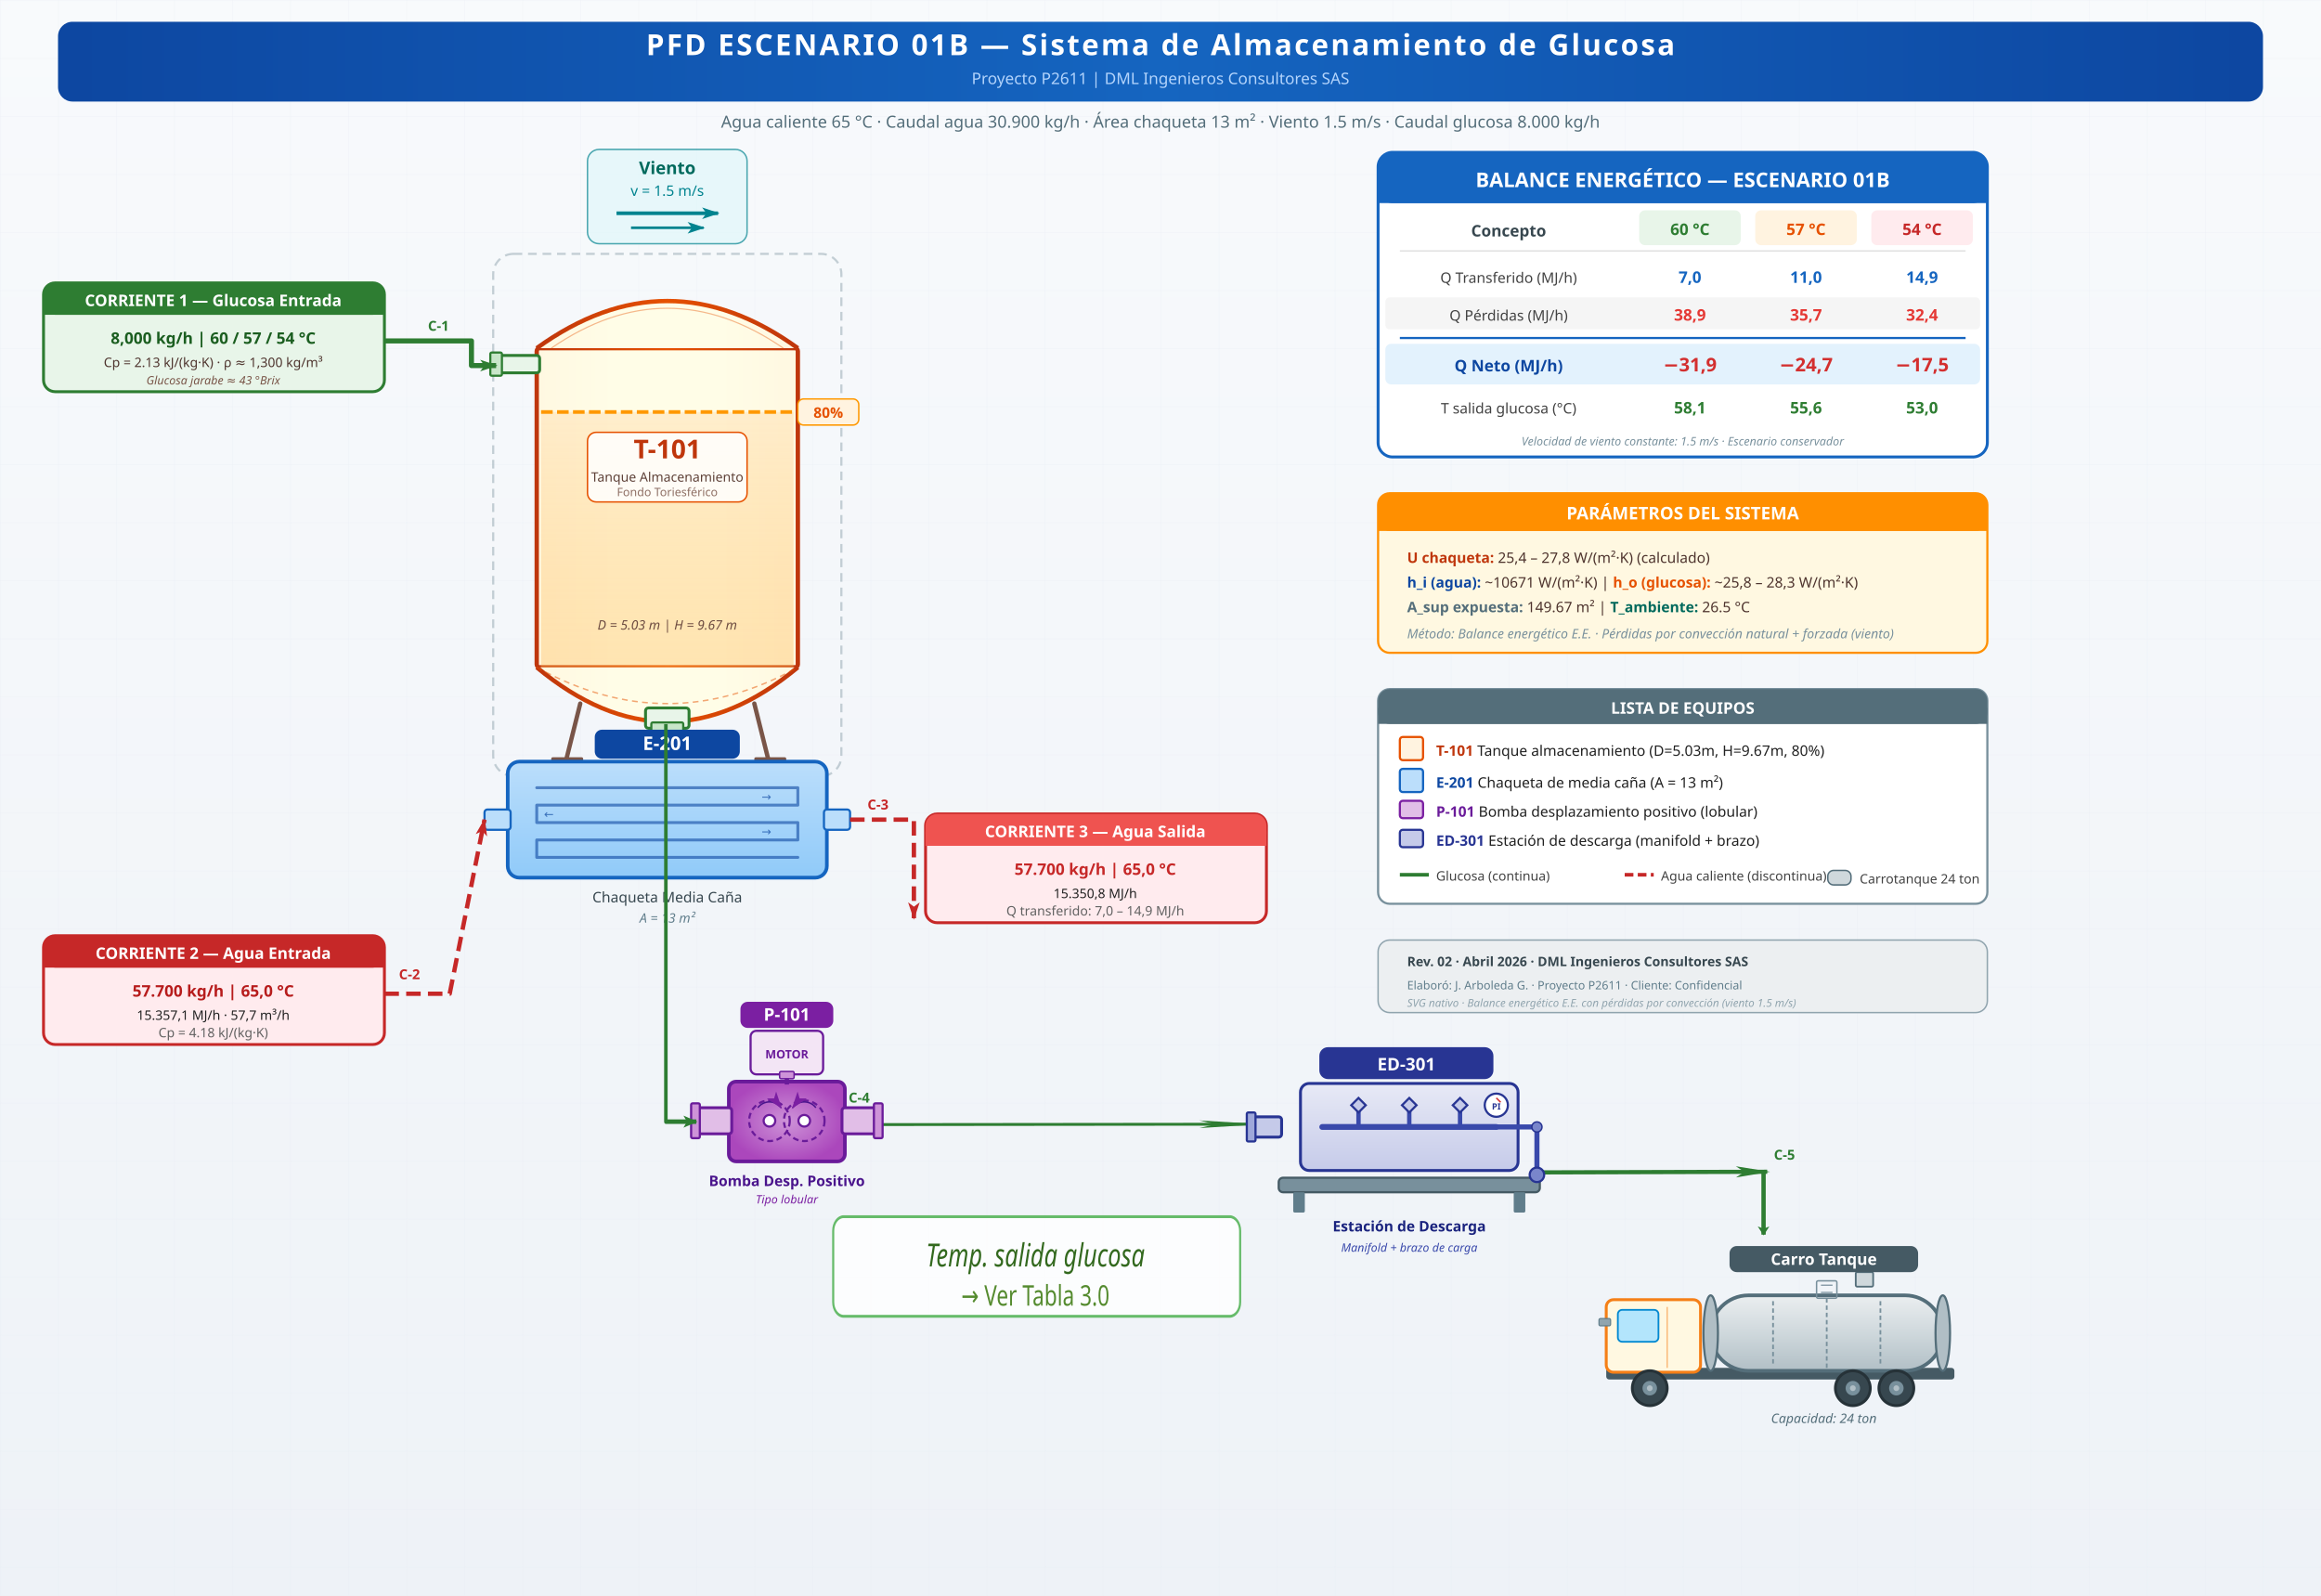
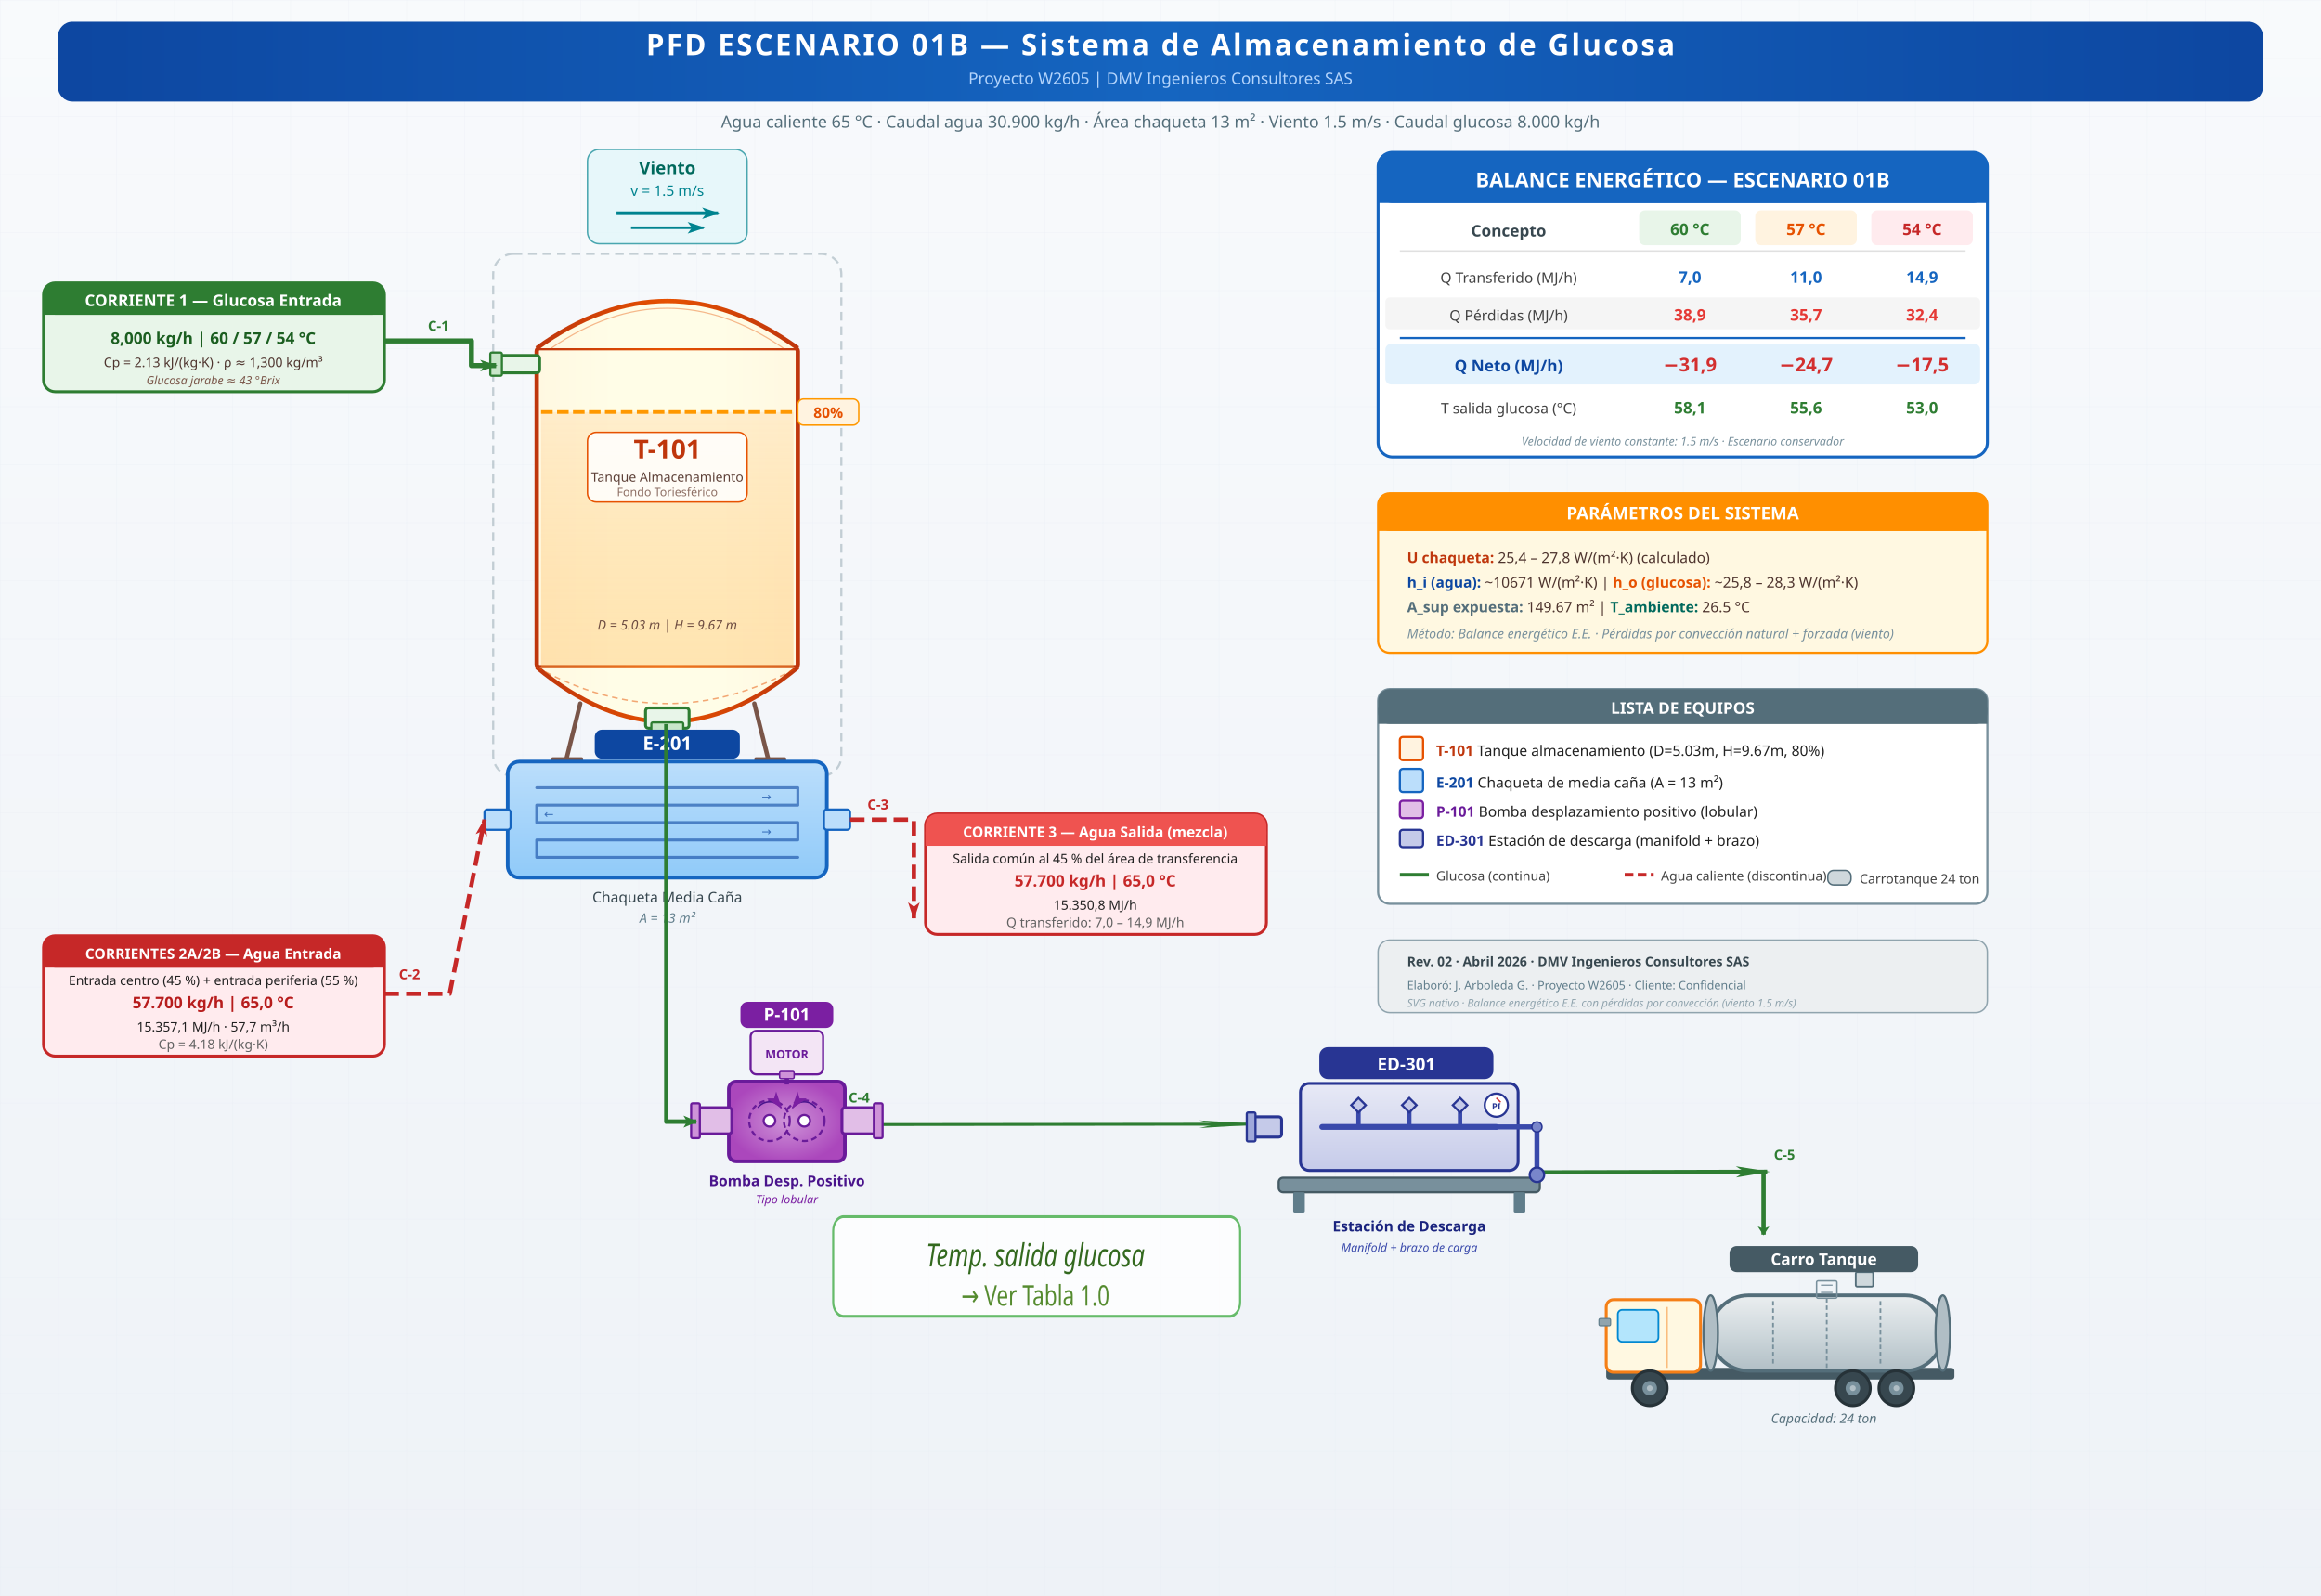
<svg xmlns="http://www.w3.org/2000/svg" width="1600" height="1100" viewBox="0 0 1600 1100" version="1.1" id="svg164">
  <defs id="defs27">
    <linearGradient id="bgGrad" x1="0" y1="0" x2="0" y2="1">
      <stop offset="0%" stop-color="#F8FAFC" id="stop1" />
      <stop offset="100%" stop-color="#EEF2F7" id="stop2" />
    </linearGradient>
    <pattern id="grid" width="40" height="40" patternUnits="userSpaceOnUse">
      <path d="M 40 0 L 0 0 0 40" fill="none" stroke="#E2E8F0" stroke-width="0.5" opacity="0.6" id="path2" />
    </pattern>
    <linearGradient id="tankBody" x1="0" y1="0" x2="1" y2="0">
      <stop offset="0%" stop-color="#FFF8E1" id="stop3" />
      <stop offset="30%" stop-color="#FFFDE7" id="stop4" />
      <stop offset="70%" stop-color="#FFFDE7" id="stop5" />
      <stop offset="100%" stop-color="#FFF8E1" id="stop6" />
    </linearGradient>
    <linearGradient id="tankStroke" x1="0" y1="0" x2="1" y2="0">
      <stop offset="0%" stop-color="#BF360C" id="stop7" />
      <stop offset="50%" stop-color="#E65100" id="stop8" />
      <stop offset="100%" stop-color="#BF360C" id="stop9" />
    </linearGradient>
    <linearGradient id="glucosaLiquid" x1="0" y1="0" x2="0" y2="1">
      <stop offset="0%" stop-color="#FFE0B2" stop-opacity="0.5" id="stop10" />
      <stop offset="100%" stop-color="#FFB74D" stop-opacity="0.35" id="stop11" />
    </linearGradient>
    <radialGradient id="pumpGrad" cx="33.394" cy="32.94" r="34.437" gradientTransform="scale(1.197824,0.8348471)" fx="33.394" fy="32.94" gradientUnits="userSpaceOnUse">
      <stop offset="0%" stop-color="#CE93D8" id="stop12" />
      <stop offset="100%" stop-color="#AB47BC" id="stop13" />
    </radialGradient>
    <linearGradient id="truckTankGrad" x1="40.973" y1="1.295" x2="40.973" y2="95.403" gradientTransform="scale(1.726746,0.579124)" gradientUnits="userSpaceOnUse">
      <stop offset="0%" stop-color="#ECEFF1" id="stop14" />
      <stop offset="50%" stop-color="#CFD8DC" id="stop15" />
      <stop offset="100%" stop-color="#B0BEC5" id="stop16" />
    </linearGradient>
    <linearGradient id="jacketGrad" x1="0" y1="0" x2="0" y2="1">
      <stop offset="0%" stop-color="#BBDEFB" id="stop17" />
      <stop offset="100%" stop-color="#90CAF9" id="stop18" />
    </linearGradient>
    <linearGradient id="titleGrad" x1="0" y1="0" x2="1" y2="0">
      <stop offset="0%" stop-color="#0D47A1" id="stop19" />
      <stop offset="50%" stop-color="#1565C0" id="stop20" />
      <stop offset="100%" stop-color="#0D47A1" id="stop21" />
    </linearGradient>
    <linearGradient id="stationGrad" x1="8.941" y1="29.749" x2="8.941" y2="126.827" gradientTransform="scale(1.565763,0.6386664)" gradientUnits="userSpaceOnUse">
      <stop offset="0%" stop-color="#E8EAF6" id="stop22" />
      <stop offset="100%" stop-color="#C5CAE9" id="stop23" />
    </linearGradient>
    <filter id="shadow" x="-5%" y="-5%" width="115%" height="115%">
      <feDropShadow dx="2" dy="3" stdDeviation="4" flood-color="#1A237E" flood-opacity="0.12" />
    </filter>
    <filter id="shadowSm" x="-3%" y="-3%" width="108%" height="108%">
      <feDropShadow dx="1" dy="1.5" stdDeviation="2" flood-color="#000" flood-opacity="0.1" />
    </filter>
    <marker id="arrowGreen" markerWidth="12" markerHeight="8" refX="11" refY="4" orient="auto" markerUnits="userSpaceOnUse">
      <path d="M 0 0 L 12 4 L 0 8 L 3 4 Z" fill="#2E7D32" id="path23" />
    </marker>
    <marker id="arrowRed" markerWidth="12" markerHeight="8" refX="11" refY="4" orient="auto" markerUnits="userSpaceOnUse">
      <path d="M 0 0 L 12 4 L 0 8 L 3 4 Z" fill="#C62828" id="path24" />
    </marker>
    <marker id="arrowCyan" markerWidth="12" markerHeight="8" refX="11" refY="4" orient="auto" markerUnits="userSpaceOnUse">
      <path d="M 0 0 L 12 4 L 0 8 L 3 4 Z" fill="#00838F" id="path25" />
    </marker>
    <marker id="arrowPurple" markerWidth="12" markerHeight="8" refX="11" refY="4" orient="auto" markerUnits="userSpaceOnUse">
      <path d="M 0 0 L 12 4 L 0 8 L 3 4 Z" fill="#7B1FA2" id="path26" />
    </marker>
    <marker id="arrowIndigo" markerWidth="12" markerHeight="8" refX="11" refY="4" orient="auto" markerUnits="userSpaceOnUse">
      <path d="M 0 0 L 12 4 L 0 8 L 3 4 Z" fill="#283593" id="path27" />
    </marker>
    <marker id="arrowGreen-0" markerWidth="12" markerHeight="8" refX="11" refY="4" orient="auto" markerUnits="userSpaceOnUse">
      <path d="M 0,0 12,4 0,8 3,4 Z" fill="#2e7d32" id="path23-9" />
    </marker>
    <marker id="arrowGreen-0-8" markerWidth="12" markerHeight="8" refX="11" refY="4" orient="auto" markerUnits="userSpaceOnUse">
      <path d="M 0,0 12,4 0,8 3,4 Z" fill="#2e7d32" id="path23-9-2" />
    </marker>
  </defs>
  <rect width="1600" height="1100" fill="url(#bgGrad)" id="rect27" />
  <rect width="1600" height="1100" fill="url(#grid)" id="rect28" />
  <polyline points="838,783 838,810 838,866" fill="none" stroke="#2e7d32" stroke-width="3" stroke-linejoin="round" marker-end="url(#arrowGreen-0-8)" id="polyline103-8-5" transform="matrix(-0.01100097,-0.9608319,1.961035,-0.00539005,-470.8114,1617.572)" style="marker-end:url(#arrowGreen-0-8)" />
  <polyline points="838,783 838,810 838,866" fill="none" stroke="#2e7d32" stroke-width="3" stroke-linejoin="round" marker-end="url(#arrowGreen-0)" id="polyline103-8" transform="matrix(-0.02019914,-0.6612821,3.600703,-0.00370964,-2234.926,1332.301)" style="marker-end:url(#arrowGreen-0)" />
  <g id="g30">
    <rect x="40" y="15" width="1520" height="55" rx="10" fill="url(#titleGrad)" id="rect29" />
    <text x="800" y="38" font-family="'Segoe UI', Tahoma, sans-serif" font-size="20" font-weight="700" fill="#FFF" text-anchor="middle" letter-spacing="1.5" id="text29">PFD ESCENARIO 01B — Sistema de Almacenamiento de Glucosa</text>
-     <text x="800" y="58" font-family="'Segoe UI', Tahoma, sans-serif" font-size="11" fill="#B3D4FC" text-anchor="middle" id="text30">Proyecto P2611  |  DML Ingenieros Consultores SAS</text>
+     <text x="800" y="58" font-family="'Segoe UI', Tahoma, sans-serif" font-size="11" fill="#B3D4FC" text-anchor="middle" id="text30">Proyecto W2605  |  DMV Ingenieros Consultores SAS</text>
  </g>
  <text x="800" y="88" font-family="'Segoe UI', Tahoma, sans-serif" font-size="11.5" fill="#546E7A" text-anchor="middle" id="text31">
    Agua caliente 65 °C  ·  Caudal agua 30.900 kg/h  ·  Área chaqueta 13 m²  ·  Viento 1.5 m/s  ·  Caudal glucosa 8.000 kg/h
  </text>
  <g transform="translate(460, 115)" id="g34">
    <rect x="-55" y="-12" width="110" height="65" rx="8" fill="#E0F7FA" stroke="#00838F" stroke-width="1" opacity="0.7" id="rect31" />
    <text x="0" y="5" font-family="'Segoe UI', Tahoma, sans-serif" font-size="12" font-weight="600" fill="#00695C" text-anchor="middle" id="text32">Viento</text>
    <text x="0" y="20" font-family="'Segoe UI', Tahoma, sans-serif" font-size="10" fill="#00838F" text-anchor="middle" id="text33">v = 1.5 m/s</text>
    <line x1="-35" y1="32" x2="35" y2="32" stroke="#00838F" stroke-width="2.5" marker-end="url(#arrowCyan)" id="line33" />
    <line x1="-25" y1="42" x2="25" y2="42" stroke="#00838F" stroke-width="1.8" marker-end="url(#arrowCyan)" id="line34" />
  </g>
  <g id="tank-T101" transform="translate(360, 190)">
    <rect x="-20" y="-15" width="240" height="360" rx="14" fill="none" stroke="#90A4AE" stroke-width="1.5" stroke-dasharray="6,4" opacity="0.5" id="rect34" />
    <rect x="10" y="50" width="180" height="220" fill="url(#tankBody)" stroke="url(#tankStroke)" stroke-width="3" rx="2" id="rect35" />
    <path d="M 10,50 Q 100,-15 190,50" fill="url(#tankBody)" stroke="url(#tankStroke)" stroke-width="3" id="path35" />
    <path d="M 20,50 Q 100,-5 180,50" fill="none" stroke="#E65100" stroke-width="0.8" opacity="0.4" id="path36" />
    <path d="M 10,270 Q 100,345 190,270" fill="url(#tankBody)" stroke="url(#tankStroke)" stroke-width="3" id="path37" />
    <path d="M 10,270 Q 100,320 190,270" fill="none" stroke="#E65100" stroke-width="1" stroke-dasharray="4,3" opacity="0.5" id="path38" />
    <rect x="13" y="94" width="174" height="176" fill="url(#glucosaLiquid)" id="rect38" />
    <line x1="13" y1="94" x2="187" y2="94" stroke="#FF9800" stroke-width="2.5" stroke-dasharray="8,3" id="line38" />
    <rect x="190" y="85" width="42" height="18" rx="4" fill="#FFF3E0" stroke="#FF9800" stroke-width="1" id="rect39" />
    <text x="211" y="98" font-family="'Segoe UI', Tahoma, sans-serif" font-size="10" font-weight="700" fill="#E65100" text-anchor="middle" id="text39">80%</text>
    <rect x="-18" y="55" width="30" height="12" rx="2" fill="#E8F5E9" stroke="#2E7D32" stroke-width="2" id="rect40" />
    <rect x="-22" y="53" width="8" height="16" rx="1" fill="#C8E6C9" stroke="#2E7D32" stroke-width="1.5" id="rect41" />
    <rect x="85" y="298" width="30" height="14" rx="2" fill="#E8F5E9" stroke="#2E7D32" stroke-width="2" id="rect42" />
    <rect x="89" y="308" width="22" height="8" rx="1" fill="#C8E6C9" stroke="#2E7D32" stroke-width="1.5" id="rect43" />
    <line x1="40" y1="295" x2="30" y2="335" stroke="#795548" stroke-width="3" stroke-linecap="round" id="line43" />
    <line x1="160" y1="295" x2="170" y2="335" stroke="#795548" stroke-width="3" stroke-linecap="round" id="line44" />
    <rect x="20" y="332" width="22" height="5" rx="1" fill="#795548" id="rect44" />
    <rect x="160" y="332" width="22" height="5" rx="1" fill="#795548" id="rect45" />
    <rect x="45" y="108" width="110" height="48" rx="6" fill="white" fill-opacity="0.85" stroke="#E65100" stroke-width="1" id="rect46" />
    <text x="100" y="126" font-family="'Segoe UI', Tahoma, sans-serif" font-size="18" font-weight="800" fill="#BF360C" text-anchor="middle" id="text46">T-101</text>
    <text x="100" y="142" font-family="'Segoe UI', Tahoma, sans-serif" font-size="9" fill="#5D4037" text-anchor="middle" id="text47">Tanque Almacenamiento</text>
    <text x="100" y="152" font-family="'Segoe UI', Tahoma, sans-serif" font-size="8" fill="#8D6E63" text-anchor="middle" id="text48">Fondo Toriesférico</text>
    <text x="100" y="244" font-family="'Segoe UI', Tahoma, sans-serif" font-size="9" fill="#6D4C41" text-anchor="middle" font-style="italic" id="text49">D = 5.03 m  |  H = 9.67 m</text>
  </g>
  <g id="jacket-E201" transform="translate(350, 525)">
    <rect x="0" y="0" width="220" height="80" rx="8" fill="url(#jacketGrad)" stroke="#1565C0" stroke-width="2.5" id="rect49" />
    <polyline points="20,18 200,18 200,30 20,30 20,42 200,42 200,54 20,54 20,66 200,66" fill="none" stroke="#0D47A1" stroke-width="2" stroke-linecap="round" stroke-linejoin="round" opacity="0.6" id="polyline49" />
    <text x="175" y="27" font-family="'Segoe UI'" font-size="8" fill="#0D47A1" opacity="0.7" id="text50">→</text>
    <text x="25" y="39" font-family="'Segoe UI'" font-size="8" fill="#0D47A1" opacity="0.7" id="text51">←</text>
    <text x="175" y="51" font-family="'Segoe UI'" font-size="8" fill="#0D47A1" opacity="0.7" id="text52">→</text>
    <rect x="-16" y="33" width="18" height="14" rx="2" fill="#BBDEFB" stroke="#1565C0" stroke-width="1.5" id="rect52" />
    <rect x="218" y="33" width="18" height="14" rx="2" fill="#BBDEFB" stroke="#1565C0" stroke-width="1.5" id="rect53" />
    <rect x="60" y="-22" width="100" height="20" rx="5" fill="#0D47A1" id="rect54" />
    <text x="110" y="-8" font-family="'Segoe UI', Tahoma, sans-serif" font-size="13" font-weight="700" fill="white" text-anchor="middle" id="text54">E-201</text>
    <text x="110" y="97" font-family="'Segoe UI', Tahoma, sans-serif" font-size="10" fill="#37474F" text-anchor="middle" id="text55">Chaqueta Media Caña</text>
    <text x="110" y="111" font-family="'Segoe UI', Tahoma, sans-serif" font-size="9" fill="#607D8B" text-anchor="middle" font-style="italic" id="text56">A = 13 m²</text>
  </g>
  <g id="pump-P101" transform="translate(502.4264,745.5711)">
    <rect x="0" y="0" width="80" height="55" rx="5" fill="url(#pumpGrad)" stroke="#6a1b9a" stroke-width="2.5" id="rect56" style="fill:url(#pumpGrad)" />
    <circle cx="28" cy="27" r="14" fill="none" stroke="#6a1b9a" stroke-width="1.5" stroke-dasharray="4, 2.5" id="circle56" />
    <circle cx="52" cy="27" r="14" fill="none" stroke="#6a1b9a" stroke-width="1.5" stroke-dasharray="4, 2.5" id="circle57" />
    <circle cx="28" cy="27" r="4" fill="#ffffff" stroke="#6a1b9a" stroke-width="1.5" id="circle58" />
    <circle cx="52" cy="27" r="4" fill="#ffffff" stroke="#6a1b9a" stroke-width="1.5" id="circle59" />
    <path d="m 20,18 a 10,10 0 0 1 16,0" fill="none" stroke="#4a148c" stroke-width="1" marker-end="url(#arrowPurple)" id="path59" />
    <path d="M 60,18 A 10,10 0 0 0 44,18" fill="none" stroke="#4a148c" stroke-width="1" marker-end="url(#arrowPurple)" id="path60" />
    <rect x="-22" y="18" width="24" height="18" rx="2" fill="#e1bee7" stroke="#6a1b9a" stroke-width="2" id="rect60" />
    <rect x="-26" y="15" width="6" height="24" rx="1" fill="#ce93d8" stroke="#6a1b9a" stroke-width="1.5" id="rect61" />
    <rect x="78" y="18" width="24" height="18" rx="2" fill="#e1bee7" stroke="#6a1b9a" stroke-width="2" id="rect62" />
    <rect x="100" y="15" width="6" height="24" rx="1" fill="#ce93d8" stroke="#6a1b9a" stroke-width="1.5" id="rect63" />
    <rect x="15" y="-35" width="50" height="30" rx="4" fill="#f3e5f5" stroke="#6a1b9a" stroke-width="1.5" id="rect64" />
    <text x="40" y="-16" font-family="'Segoe UI', Tahoma, sans-serif" font-size="8px" fill="#6a1b9a" text-anchor="middle" font-weight="600" id="text64">MOTOR</text>
    <line x1="40" y1="-5" x2="40" y2="2" stroke="#6a1b9a" stroke-width="3" id="line64" />
    <rect x="35" y="-7" width="10" height="5" rx="1" fill="#ce93d8" stroke="#6a1b9a" stroke-width="1" id="rect65" />
    <rect x="8" y="-55" width="64" height="18" rx="5" fill="#7b1fa2" id="rect66" />
    <text x="40" y="-42" font-family="'Segoe UI', Tahoma, sans-serif" font-size="12px" font-weight="700" fill="#ffffff" text-anchor="middle" id="text66">P-101</text>
    <text x="40" y="72" font-family="'Segoe UI', Tahoma, sans-serif" font-size="10px" fill="#4a148c" text-anchor="middle" font-weight="600" id="text67">Bomba Desp. Positivo</text>
    <text x="40" y="84" font-family="'Segoe UI', Tahoma, sans-serif" font-size="8px" fill="#7b1fa2" text-anchor="middle" font-style="italic" id="text68">Tipo lobular</text>
  </g>
  <g id="station-ED301" transform="translate(881.4915,726.8442)">
    <rect x="0" y="85" width="180" height="10" rx="3" fill="#78909c" stroke="#455a64" stroke-width="1.5" id="rect68" />
    <rect x="10" y="95" width="8" height="14" rx="1" fill="#607d8b" id="rect69" />
    <rect x="162" y="95" width="8" height="14" rx="1" fill="#607d8b" id="rect70" />
    <rect x="15" y="20" width="150" height="60" rx="6" fill="url(#stationGrad)" stroke="#283593" stroke-width="2" id="rect71" style="fill:url(#stationGrad)" />
    <line x1="30" y1="50" x2="150" y2="50" stroke="#3949ab" stroke-width="4" stroke-linecap="round" id="line71" />
    <line x1="55" y1="35" x2="55" y2="50" stroke="#3949ab" stroke-width="3" stroke-linecap="round" id="line72" />
    <polygon points="55,40 60,35 55,30 50,35 " fill="#c5cae9" stroke="#283593" stroke-width="1.5" id="polygon72" />
    <line x1="90" y1="35" x2="90" y2="50" stroke="#3949ab" stroke-width="3" stroke-linecap="round" id="line73" />
    <polygon points="90,40 95,35 90,30 85,35 " fill="#c5cae9" stroke="#283593" stroke-width="1.5" id="polygon73" />
    <line x1="125" y1="35" x2="125" y2="50" stroke="#3949ab" stroke-width="3" stroke-linecap="round" id="line74" />
    <polygon points="125,40 130,35 125,30 120,35 " fill="#c5cae9" stroke="#283593" stroke-width="1.5" id="polygon74" />
    <circle cx="150" cy="35" r="8" fill="#ffffff" stroke="#283593" stroke-width="1.5" id="circle74" />
    <text x="150" y="38" font-family="'Segoe UI'" font-size="6px" fill="#283593" text-anchor="middle" font-weight="700" id="text74">PI</text>
    <line x1="150" y1="30" x2="153" y2="33" stroke="#d32f2f" stroke-width="1" id="line75" />
    <line x1="150" y1="50" x2="178" y2="50" stroke="#3949ab" stroke-width="3.5" stroke-linecap="round" id="line76" />
    <line x1="178" y1="50" x2="178" y2="80" stroke="#3949ab" stroke-width="3.5" stroke-linecap="round" id="line77" />
    <circle cx="178" cy="50" r="3.5" fill="#7986cb" stroke="#283593" stroke-width="1" id="circle77" />
    <circle cx="178" cy="83" r="5" fill="#7986cb" stroke="#283593" stroke-width="1.5" id="circle78" />
    <rect x="-18" y="43" width="20" height="14" rx="2" fill="#c5cae9" stroke="#283593" stroke-width="2" id="rect78" />
    <rect x="-22" y="40" width="6" height="20" rx="1" fill="#9fa8da" stroke="#283593" stroke-width="1.5" id="rect79" />
    <rect x="28" y="-5" width="120" height="22" rx="6" fill="#283593" id="rect80" />
    <text x="88" y="11" font-family="'Segoe UI', Tahoma, sans-serif" font-size="12px" font-weight="700" fill="#ffffff" text-anchor="middle" id="text80">ED-301</text>
    <text x="90" y="122" font-family="'Segoe UI', Tahoma, sans-serif" font-size="10px" fill="#1a237e" text-anchor="middle" font-weight="600" id="text81">Estación de Descarga</text>
    <text x="90" y="136" font-family="'Segoe UI', Tahoma, sans-serif" font-size="8px" fill="#3949ab" text-anchor="middle" font-style="italic" id="text82">Manifold + brazo de carga</text>
  </g>
  <g id="truck" transform="translate(1107.273,890.9091)">
    <rect x="0" y="52" width="240" height="8" rx="2" fill="#455a64" id="rect82" />
    <rect x="0" y="5" width="65" height="50" rx="5" fill="#fff8e1" stroke="#f57f17" stroke-width="2" id="rect83" />
    <rect x="8" y="12" width="28" height="22" rx="3" fill="#b3e5fc" stroke="#0288d1" stroke-width="1.2" id="rect84" />
    <line x1="42" y1="10" x2="42" y2="52" stroke="#f57f17" stroke-width="1" opacity="0.5" id="line84" />
    <rect x="-5" y="18" width="8" height="5" rx="1" fill="#90a4ae" stroke="#607d8b" stroke-width="0.8" id="rect85" />
    <rect x="72" y="2" width="160" height="52" rx="26" fill="url(#truckTankGrad)" stroke="#546e7a" stroke-width="2.5" id="rect86" style="fill:url(#truckTankGrad)" />
    <ellipse cx="72" cy="28" rx="5" ry="26" fill="#b0bec5" stroke="#546e7a" stroke-width="1.5" id="ellipse86" />
    <ellipse cx="232" cy="28" rx="5" ry="26" fill="#b0bec5" stroke="#546e7a" stroke-width="1.5" id="ellipse87" />
    <line x1="115" y1="6" x2="115" y2="50" stroke="#78909c" stroke-width="1.2" stroke-dasharray="3, 2" id="line87" />
    <line x1="152" y1="4" x2="152" y2="52" stroke="#78909c" stroke-width="1.2" stroke-dasharray="3, 2" id="line88" />
    <line x1="189" y1="6" x2="189" y2="50" stroke="#78909c" stroke-width="1.2" stroke-dasharray="3, 2" id="line89" />
    <rect x="145" y="-8" width="14" height="12" rx="1" fill="none" stroke="#78909c" stroke-width="1" id="rect89" />
    <line x1="148" y1="-5" x2="156" y2="-5" stroke="#78909c" stroke-width="0.8" id="line90" />
    <line x1="148" y1="0" x2="156" y2="0" stroke="#78909c" stroke-width="0.8" id="line91" />
    <rect x="172" y="-14" width="12" height="10" rx="1" fill="#cfd8dc" stroke="#546e7a" stroke-width="1.2" id="rect91" />
    <circle cx="30" cy="66" r="12" fill="#37474f" stroke="#263238" stroke-width="2" id="circle91" />
    <circle cx="30" cy="66" r="5" fill="#78909c" id="circle92" />
    <circle cx="30" cy="66" r="2" fill="#b0bec5" id="circle93" />
    <circle cx="170" cy="66" r="12" fill="#37474f" stroke="#263238" stroke-width="2" id="circle94" />
    <circle cx="170" cy="66" r="5" fill="#78909c" id="circle95" />
    <circle cx="170" cy="66" r="2" fill="#b0bec5" id="circle96" />
    <circle cx="200" cy="66" r="12" fill="#37474f" stroke="#263238" stroke-width="2" id="circle97" />
    <circle cx="200" cy="66" r="5" fill="#78909c" id="circle98" />
    <circle cx="200" cy="66" r="2" fill="#b0bec5" id="circle99" />
    <rect x="85" y="-32" width="130" height="18" rx="5" fill="#455a64" id="rect99" />
    <text x="150" y="-19" font-family="'Segoe UI', Tahoma, sans-serif" font-size="11px" font-weight="700" fill="#ffffff" text-anchor="middle" id="text99">Carro Tanque</text>
    <text x="150" y="90" font-family="'Segoe UI', Tahoma, sans-serif" font-size="9px" fill="#546e7a" text-anchor="middle" font-style="italic" id="text100">Capacidad: 24 ton</text>
  </g>
  <polyline points="265,235 325,235 325,252 342,252" fill="none" stroke="#2E7D32" stroke-width="3.5" marker-end="url(#arrowGreen)" stroke-linejoin="round" id="polyline100" />
  <text x="295" y="228" font-family="'Segoe UI', Tahoma, sans-serif" font-size="9.5" fill="#2E7D32" font-weight="700" id="text101">C-1</text>
  <polyline points="460,504 460,768 434,768" fill="none" stroke="#2e7d32" stroke-width="3" stroke-linejoin="round" marker-end="url(#arrowGreen)" id="polyline101" transform="matrix(-0.8074305,0,0,1.038175,830.4436,-24.14149)" />
  <text x="585" y="760" font-family="'Segoe UI', Tahoma, sans-serif" font-size="9.5" fill="#2E7D32" font-weight="700" id="text102">C-4</text>
  <polyline points="838,783 838,810 838,866" fill="none" stroke="#2e7d32" stroke-width="3" stroke-linejoin="round" marker-end="url(#arrowGreen)" id="polyline103" transform="matrix(1,0,0,0.5153309,377.7228,404.8056)" />
  <text x="1222.849" y="799.394" font-family="'Segoe UI', Tahoma, sans-serif" font-size="9.5px" fill="#2e7d32" font-weight="700" id="text103">C-5</text>
  <polyline points="265,685 310,685 334,565" fill="none" stroke="#C62828" stroke-width="3" stroke-dasharray="10,5" marker-end="url(#arrowRed)" stroke-linejoin="round" id="polyline104" />
  <text x="275" y="675" font-family="'Segoe UI', Tahoma, sans-serif" font-size="9.5" fill="#C62828" font-weight="700" id="text104">C-2</text>
  <polyline points="586,565 630,565 630,633" fill="none" stroke="#C62828" stroke-width="3" stroke-dasharray="10,5" marker-end="url(#arrowRed)" stroke-linejoin="round" id="polyline105" />
  <text x="598" y="558" font-family="'Segoe UI', Tahoma, sans-serif" font-size="9.5" fill="#C62828" font-weight="700" id="text105">C-3</text>
  <g transform="matrix(1.809913,0,0,2.452988,583.4267,868.1151)" id="g107">
    <rect x="-5" y="-12" width="155" height="28" rx="4" fill="#ffffff" fill-opacity="0.8" stroke="#66bb6a" stroke-width="0.8" id="rect105" />
    <text x="72" y="2" font-family="'Segoe UI', Tahoma, sans-serif" font-size="9px" fill="#33691e" text-anchor="middle" font-style="italic" id="text106">Temp. salida glucosa</text>
-     <text x="72" y="13" font-family="'Segoe UI', Tahoma, sans-serif" font-size="8px" fill="#558b2f" text-anchor="middle" id="text107">→ Ver Tabla 3.0</text>
+     <text x="72" y="13" font-family="'Segoe UI', Tahoma, sans-serif" font-size="8px" fill="#558b2f" text-anchor="middle" id="text107">→ Ver Tabla 1.0</text>
  </g>
  <g id="stream1" transform="translate(30, 195)">
    <rect x="0" y="0" width="235" height="75" rx="8" fill="#E8F5E9" stroke="#2E7D32" stroke-width="2" id="rect107" />
    <rect x="0" y="0" width="235" height="22" rx="8" fill="#2E7D32" id="rect108" />
    <rect x="0" y="12" width="235" height="10" fill="#2E7D32" id="rect109" />
    <text x="117" y="16" font-family="'Segoe UI', Tahoma, sans-serif" font-size="11" font-weight="700" fill="white" text-anchor="middle" id="text109">CORRIENTE 1 — Glucosa Entrada</text>
    <text x="117" y="42" font-family="'Segoe UI', Tahoma, sans-serif" font-size="11" fill="#1B5E20" text-anchor="middle" font-weight="600" id="text110">8,000 kg/h  |  60 / 57 / 54 °C</text>
    <text x="117" y="58" font-family="'Segoe UI', Tahoma, sans-serif" font-size="9" fill="#4E342E" text-anchor="middle" id="text111">Cp = 2.13 kJ/(kg·K)  ·  ρ ≈ 1,300 kg/m³</text>
    <text x="117" y="70" font-family="'Segoe UI', Tahoma, sans-serif" font-size="8" fill="#795548" text-anchor="middle" font-style="italic" id="text112">Glucosa jarabe ≈ 43 °Brix</text>
  </g>
  <g id="stream2" transform="translate(30, 645)">
-     <rect x="0" y="0" width="235" height="75" rx="8" fill="#FFEBEE" stroke="#C62828" stroke-width="2" id="rect112" />
+     <rect x="0" y="0" width="235" height="83" rx="8" fill="#FFEBEE" stroke="#C62828" stroke-width="2" id="rect112" />
    <rect x="0" y="0" width="235" height="22" rx="8" fill="#C62828" id="rect113" />
    <rect x="0" y="12" width="235" height="10" fill="#C62828" id="rect114" />
-     <text x="117" y="16" font-family="'Segoe UI', Tahoma, sans-serif" font-size="11" font-weight="700" fill="white" text-anchor="middle" id="text114">CORRIENTE 2 — Agua Entrada</text>
-     <text x="117" y="42" font-family="'Segoe UI', Tahoma, sans-serif" font-size="11" fill="#B71C1C" text-anchor="middle" font-weight="600" id="text115">57.700 kg/h  |  65,0 °C</text>
-     <text x="117" y="58" font-family="'Segoe UI', Tahoma, sans-serif" font-size="9" fill="#212121" text-anchor="middle" id="text116">15.357,1 MJ/h  ·  57,7 m³/h</text>
-     <text x="117" y="70" font-family="'Segoe UI', Tahoma, sans-serif" font-size="9" fill="#616161" text-anchor="middle" id="text117">Cp = 4.18 kJ/(kg·K)</text>
+     <text x="117" y="16" font-family="'Segoe UI', Tahoma, sans-serif" font-size="10" font-weight="700" fill="white" text-anchor="middle" id="text114">CORRIENTES 2A/2B — Agua Entrada</text>
+     <text x="117" y="34" font-family="'Segoe UI', Tahoma, sans-serif" font-size="9" fill="#212121" text-anchor="middle" id="text113">Entrada centro (45 %) + entrada periferia (55 %)</text>
+     <text x="117" y="50" font-family="'Segoe UI', Tahoma, sans-serif" font-size="11" fill="#B71C1C" text-anchor="middle" font-weight="600" id="text115">57.700 kg/h  |  65,0 °C</text>
+     <text x="117" y="66" font-family="'Segoe UI', Tahoma, sans-serif" font-size="9" fill="#212121" text-anchor="middle" id="text116">15.357,1 MJ/h  ·  57,7 m³/h</text>
+     <text x="117" y="78" font-family="'Segoe UI', Tahoma, sans-serif" font-size="9" fill="#616161" text-anchor="middle" id="text117">Cp = 4.18 kJ/(kg·K)</text>
  </g>
  <g id="stream3" transform="translate(638.0303,561.0606)">
-     <rect x="0" y="0" width="235" height="75" rx="8" fill="#ffebee" stroke="#c62828" stroke-width="2" id="rect117" />
+     <rect x="0" y="0" width="235" height="83" rx="8" fill="#ffebee" stroke="#c62828" stroke-width="2" id="rect117" />
    <rect x="0" y="0" width="235" height="22" rx="8" fill="#ef5350" id="rect118" />
    <rect x="0" y="12" width="235" height="10" fill="#ef5350" id="rect119" />
-     <text x="117" y="16" font-family="'Segoe UI', Tahoma, sans-serif" font-size="11px" font-weight="700" fill="#ffffff" text-anchor="middle" id="text119">CORRIENTE 3 — Agua Salida</text>
-     <text x="117" y="42" font-family="'Segoe UI', Tahoma, sans-serif" font-size="11px" fill="#c62828" text-anchor="middle" font-weight="600" id="text120">57.700 kg/h  |  65,0 °C</text>
-     <text x="117" y="58" font-family="'Segoe UI', Tahoma, sans-serif" font-size="9px" fill="#212121" text-anchor="middle" id="text121">15.350,8 MJ/h</text>
-     <text x="117" y="70" font-family="'Segoe UI', Tahoma, sans-serif" font-size="9px" fill="#616161" text-anchor="middle" id="text122">Q transferido: 7,0 – 14,9 MJ/h</text>
+     <text x="117" y="16" font-family="'Segoe UI', Tahoma, sans-serif" font-size="10px" font-weight="700" fill="#ffffff" text-anchor="middle" id="text119">CORRIENTE 3 — Agua Salida (mezcla)</text>
+     <text x="117" y="34" font-family="'Segoe UI', Tahoma, sans-serif" font-size="9px" fill="#212121" text-anchor="middle" id="text118">Salida común al 45 % del área de transferencia</text>
+     <text x="117" y="50" font-family="'Segoe UI', Tahoma, sans-serif" font-size="11px" fill="#c62828" text-anchor="middle" font-weight="600" id="text120">57.700 kg/h  |  65,0 °C</text>
+     <text x="117" y="66" font-family="'Segoe UI', Tahoma, sans-serif" font-size="9px" fill="#212121" text-anchor="middle" id="text121">15.350,8 MJ/h</text>
+     <text x="117" y="78" font-family="'Segoe UI', Tahoma, sans-serif" font-size="9px" fill="#616161" text-anchor="middle" id="text122">Q transferido: 7,0 – 14,9 MJ/h</text>
  </g>
  <g id="energyTable" transform="translate(950, 105)">
    <rect x="0" y="0" width="420" height="210" rx="10" fill="white" stroke="#1565C0" stroke-width="2" id="rect122" />
    <rect x="0" y="0" width="420" height="35" rx="10" fill="#1565C0" id="rect123" />
    <rect x="0" y="20" width="420" height="15" fill="#1565C0" id="rect124" />
    <text x="210" y="24" font-family="'Segoe UI', Tahoma, sans-serif" font-size="14" font-weight="700" fill="white" text-anchor="middle" id="text124">BALANCE ENERGÉTICO — ESCENARIO 01B</text>
    <text x="90" y="58" font-family="'Segoe UI', Tahoma, sans-serif" font-size="11" font-weight="700" fill="#37474F" text-anchor="middle" id="text125">Concepto</text>
    <rect x="180" y="40" width="70" height="24" rx="4" fill="#E8F5E9" id="rect125" />
    <text x="215" y="57" font-family="'Segoe UI', Tahoma, sans-serif" font-size="11" font-weight="700" fill="#2E7D32" text-anchor="middle" id="text126">60 °C</text>
    <rect x="260" y="40" width="70" height="24" rx="4" fill="#FFF3E0" id="rect126" />
    <text x="295" y="57" font-family="'Segoe UI', Tahoma, sans-serif" font-size="11" font-weight="700" fill="#E65100" text-anchor="middle" id="text127">57 °C</text>
    <rect x="340" y="40" width="70" height="24" rx="4" fill="#FFEBEE" id="rect127" />
    <text x="375" y="57" font-family="'Segoe UI', Tahoma, sans-serif" font-size="11" font-weight="700" fill="#C62828" text-anchor="middle" id="text128">54 °C</text>
    <line x1="15" y1="68" x2="405" y2="68" stroke="#E0E0E0" stroke-width="1" id="line128" />
    <text x="90" y="90" font-family="'Segoe UI', Tahoma, sans-serif" font-size="10" fill="#424242" text-anchor="middle" id="text129">Q Transferido (MJ/h)</text>
    <text x="215" y="90" font-family="'Segoe UI', Tahoma, sans-serif" font-size="11" fill="#1565C0" text-anchor="middle" font-weight="600" id="text130">7,0</text>
    <text x="295" y="90" font-family="'Segoe UI', Tahoma, sans-serif" font-size="11" fill="#1565C0" text-anchor="middle" font-weight="600" id="text131">11,0</text>
    <text x="375" y="90" font-family="'Segoe UI', Tahoma, sans-serif" font-size="11" fill="#1565C0" text-anchor="middle" font-weight="600" id="text132">14,9</text>
    <rect x="5" y="100" width="410" height="22" rx="3" fill="#F5F5F5" id="rect132" />
    <text x="90" y="116" font-family="'Segoe UI', Tahoma, sans-serif" font-size="10" fill="#424242" text-anchor="middle" id="text133">Q Pérdidas (MJ/h)</text>
    <text x="215" y="116" font-family="'Segoe UI', Tahoma, sans-serif" font-size="11" fill="#E53935" text-anchor="middle" font-weight="600" id="text134">38,9</text>
    <text x="295" y="116" font-family="'Segoe UI', Tahoma, sans-serif" font-size="11" fill="#E53935" text-anchor="middle" font-weight="600" id="text135">35,7</text>
    <text x="375" y="116" font-family="'Segoe UI', Tahoma, sans-serif" font-size="11" fill="#E53935" text-anchor="middle" font-weight="600" id="text136">32,4</text>
    <line x1="15" y1="128" x2="405" y2="128" stroke="#1565C0" stroke-width="1.5" id="line136" />
    <rect x="5" y="132" width="410" height="28" rx="4" fill="#E3F2FD" id="rect136" />
    <text x="90" y="151" font-family="'Segoe UI', Tahoma, sans-serif" font-size="11" fill="#0D47A1" text-anchor="middle" font-weight="700" id="text137">Q Neto (MJ/h)</text>
    <text x="215" y="151" font-family="'Segoe UI', Tahoma, sans-serif" font-size="13" fill="#D32F2F" text-anchor="middle" font-weight="800" id="text138">−31,9</text>
    <text x="295" y="151" font-family="'Segoe UI', Tahoma, sans-serif" font-size="13" fill="#D32F2F" text-anchor="middle" font-weight="800" id="text139">−24,7</text>
    <text x="375" y="151" font-family="'Segoe UI', Tahoma, sans-serif" font-size="13" fill="#D32F2F" text-anchor="middle" font-weight="800" id="text140">−17,5</text>
    <text x="90" y="180" font-family="'Segoe UI', Tahoma, sans-serif" font-size="10" fill="#424242" text-anchor="middle" id="text141">T salida glucosa (°C)</text>
    <text x="215" y="180" font-family="'Segoe UI', Tahoma, sans-serif" font-size="11" fill="#2E7D32" text-anchor="middle" font-weight="600" id="text142">58,1</text>
    <text x="295" y="180" font-family="'Segoe UI', Tahoma, sans-serif" font-size="11" fill="#2E7D32" text-anchor="middle" font-weight="600" id="text143">55,6</text>
    <text x="375" y="180" font-family="'Segoe UI', Tahoma, sans-serif" font-size="11" fill="#2E7D32" text-anchor="middle" font-weight="600" id="text144">53,0</text>
    <text x="210" y="202" font-family="'Segoe UI', Tahoma, sans-serif" font-size="8" fill="#78909C" text-anchor="middle" font-style="italic" id="text145">Velocidad de viento constante: 1.5 m/s  ·  Escenario conservador</text>
  </g>
  <g id="params" transform="translate(950, 340)">
    <rect x="0" y="0" width="420" height="110" rx="8" fill="#FFF8E1" stroke="#FF8F00" stroke-width="1.5" id="rect145" />
    <rect x="0" y="0" width="420" height="26" rx="8" fill="#FF8F00" id="rect146" />
    <rect x="0" y="14" width="420" height="12" fill="#FF8F00" id="rect147" />
    <text x="210" y="18" font-family="'Segoe UI', Tahoma, sans-serif" font-size="12" font-weight="700" fill="white" text-anchor="middle" id="text147">PARÁMETROS DEL SISTEMA</text>
    <text x="20" y="48" font-family="'Segoe UI', Tahoma, sans-serif" font-size="10" fill="#4E342E" id="text148">
      <tspan font-weight="600" fill="#BF360C" id="tspan147">U chaqueta:</tspan> 25,4 – 27,8 W/(m²·K)  (calculado)</text>
    <text x="20" y="65" font-family="'Segoe UI', Tahoma, sans-serif" font-size="10" fill="#4E342E" id="text149">
      <tspan font-weight="600" fill="#0D47A1" id="tspan148">h_i (agua):</tspan> ~10671 W/(m²·K)   |   <tspan font-weight="600" fill="#E65100" id="tspan149">h_o (glucosa):</tspan> ~25,8 – 28,3 W/(m²·K)</text>
    <text x="20" y="82" font-family="'Segoe UI', Tahoma, sans-serif" font-size="10" fill="#4E342E" id="text151">
      <tspan font-weight="600" fill="#546E7A" id="tspan150">A_sup expuesta:</tspan> 149.67 m²   |   <tspan font-weight="600" fill="#00695C" id="tspan151">T_ambiente:</tspan> 26.5 °C</text>
    <text x="20" y="100" font-family="'Segoe UI', Tahoma, sans-serif" font-size="9" fill="#78909C" font-style="italic" id="text152">Método: Balance energético E.E. · Pérdidas por convección natural + forzada (viento)</text>
  </g>
  <g id="legend" transform="translate(950, 475)">
    <rect x="0" y="0" width="420" height="148" rx="8" fill="white" stroke="#78909C" stroke-width="1.5" id="rect152" />
    <rect x="0" y="0" width="420" height="24" rx="8" fill="#546E7A" id="rect153" />
    <rect x="0" y="13" width="420" height="11" fill="#546E7A" id="rect154" />
    <text x="210" y="17" font-family="'Segoe UI', Tahoma, sans-serif" font-size="11" font-weight="700" fill="white" text-anchor="middle" id="text154">LISTA DE EQUIPOS</text>
    <rect x="15" y="33" width="16" height="16" rx="2" fill="#FFF3E0" stroke="#E65100" stroke-width="1.5" id="rect155" />
    <text x="40" y="46" font-family="'Segoe UI', Tahoma, sans-serif" font-size="10" fill="#212121" id="text155">
      <tspan font-weight="700" fill="#BF360C" id="tspan155">T-101</tspan>  Tanque almacenamiento (D=5.03m, H=9.67m, 80%)</text>
    <rect x="15" y="55" width="16" height="16" rx="2" fill="#BBDEFB" stroke="#1565C0" stroke-width="1.5" id="rect156" />
    <text x="40" y="68" font-family="'Segoe UI', Tahoma, sans-serif" font-size="10" fill="#212121" id="text156">
      <tspan font-weight="700" fill="#0D47A1" id="tspan156">E-201</tspan>  Chaqueta de media caña (A = 13 m²)</text>
    <rect x="15" y="77" width="16" height="12" rx="2" fill="#E1BEE7" stroke="#7B1FA2" stroke-width="1.5" id="rect157" />
    <text x="40" y="88" font-family="'Segoe UI', Tahoma, sans-serif" font-size="10" fill="#212121" id="text157">
      <tspan font-weight="700" fill="#6A1B9A" id="tspan157">P-101</tspan>  Bomba desplazamiento positivo (lobular)</text>
    <rect x="15" y="97" width="16" height="12" rx="2" fill="#C5CAE9" stroke="#283593" stroke-width="1.5" id="rect158" />
    <text x="40" y="108" font-family="'Segoe UI', Tahoma, sans-serif" font-size="10" fill="#212121" id="text158">
      <tspan font-weight="700" fill="#283593" id="tspan158">ED-301</tspan>  Estación de descarga (manifold + brazo)</text>
    <line x1="15" y1="128" x2="35" y2="128" stroke="#2E7D32" stroke-width="2.5" id="line158" />
    <text x="40" y="132" font-family="'Segoe UI', Tahoma, sans-serif" font-size="9" fill="#424242" id="text159">Glucosa (continua)</text>
    <line x1="170" y1="128" x2="190" y2="128" stroke="#C62828" stroke-width="2.5" stroke-dasharray="6,3" id="line159" />
    <text x="195" y="132" font-family="'Segoe UI', Tahoma, sans-serif" font-size="9" fill="#424242" id="text160">Agua caliente (discontinua)</text>
    <rect x="310" y="125" width="16" height="10" rx="4" fill="#CFD8DC" stroke="#546E7A" stroke-width="1" id="rect160" />
    <text x="332" y="134" font-family="'Segoe UI', Tahoma, sans-serif" font-size="9" fill="#424242" id="text161">Carrotanque 24 ton</text>
  </g>
  <g transform="translate(950, 648)" id="g164">
    <rect x="0" y="0" width="420" height="50" rx="8" fill="#ECEFF1" stroke="#90A4AE" stroke-width="1" id="rect161" />
-     <text x="20" y="18" font-family="'Segoe UI', Tahoma, sans-serif" font-size="9" fill="#37474F" font-weight="600" id="text162">Rev. 02  ·  Abril 2026  ·  DML Ingenieros Consultores SAS</text>
-     <text x="20" y="34" font-family="'Segoe UI', Tahoma, sans-serif" font-size="8" fill="#607D8B" id="text163">Elaboró: J. Arboleda G.  ·  Proyecto P2611  ·  Cliente: Confidencial</text>
+     <text x="20" y="18" font-family="'Segoe UI', Tahoma, sans-serif" font-size="9" fill="#37474F" font-weight="600" id="text162">Rev. 02  ·  Abril 2026  ·  DMV Ingenieros Consultores SAS</text>
+     <text x="20" y="34" font-family="'Segoe UI', Tahoma, sans-serif" font-size="8" fill="#607D8B" id="text163">Elaboró: J. Arboleda G.  ·  Proyecto W2605  ·  Cliente: Confidencial</text>
    <text x="20" y="46" font-family="'Segoe UI', Tahoma, sans-serif" font-size="7.5" fill="#90A4AE" font-style="italic" id="text164">SVG nativo  ·  Balance energético E.E. con pérdidas por convección (viento 1.5 m/s)</text>
  </g>
</svg>
